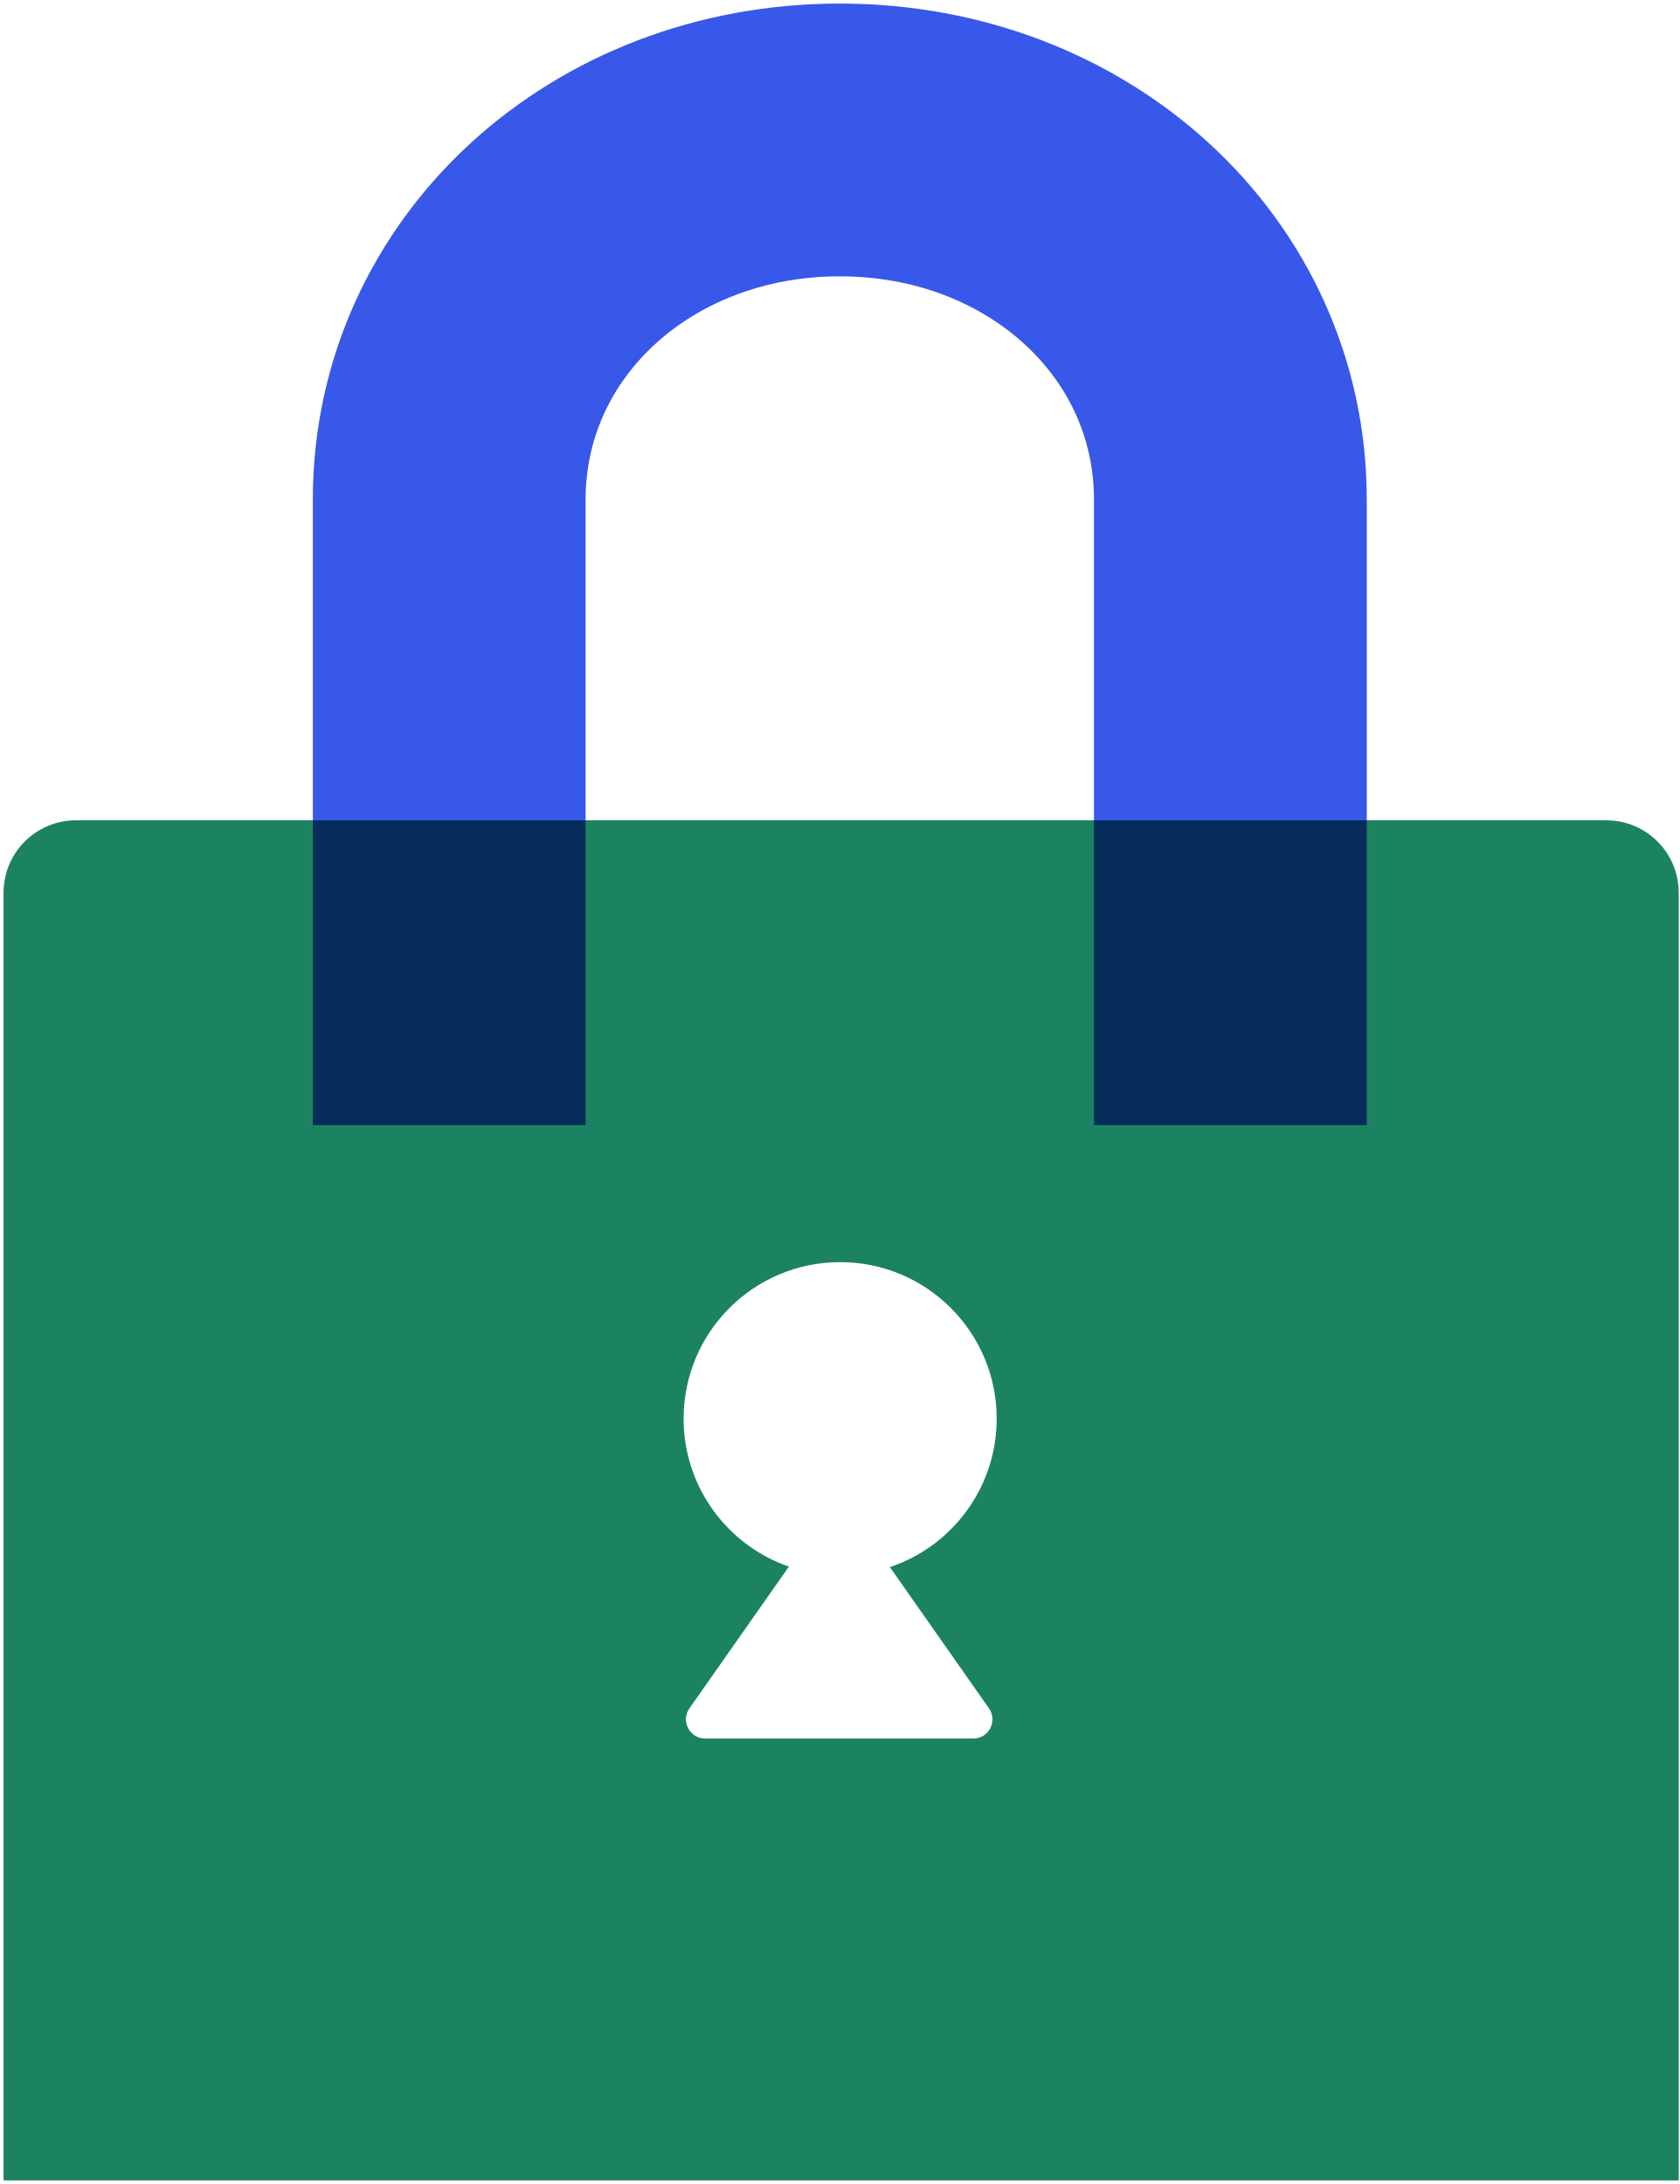
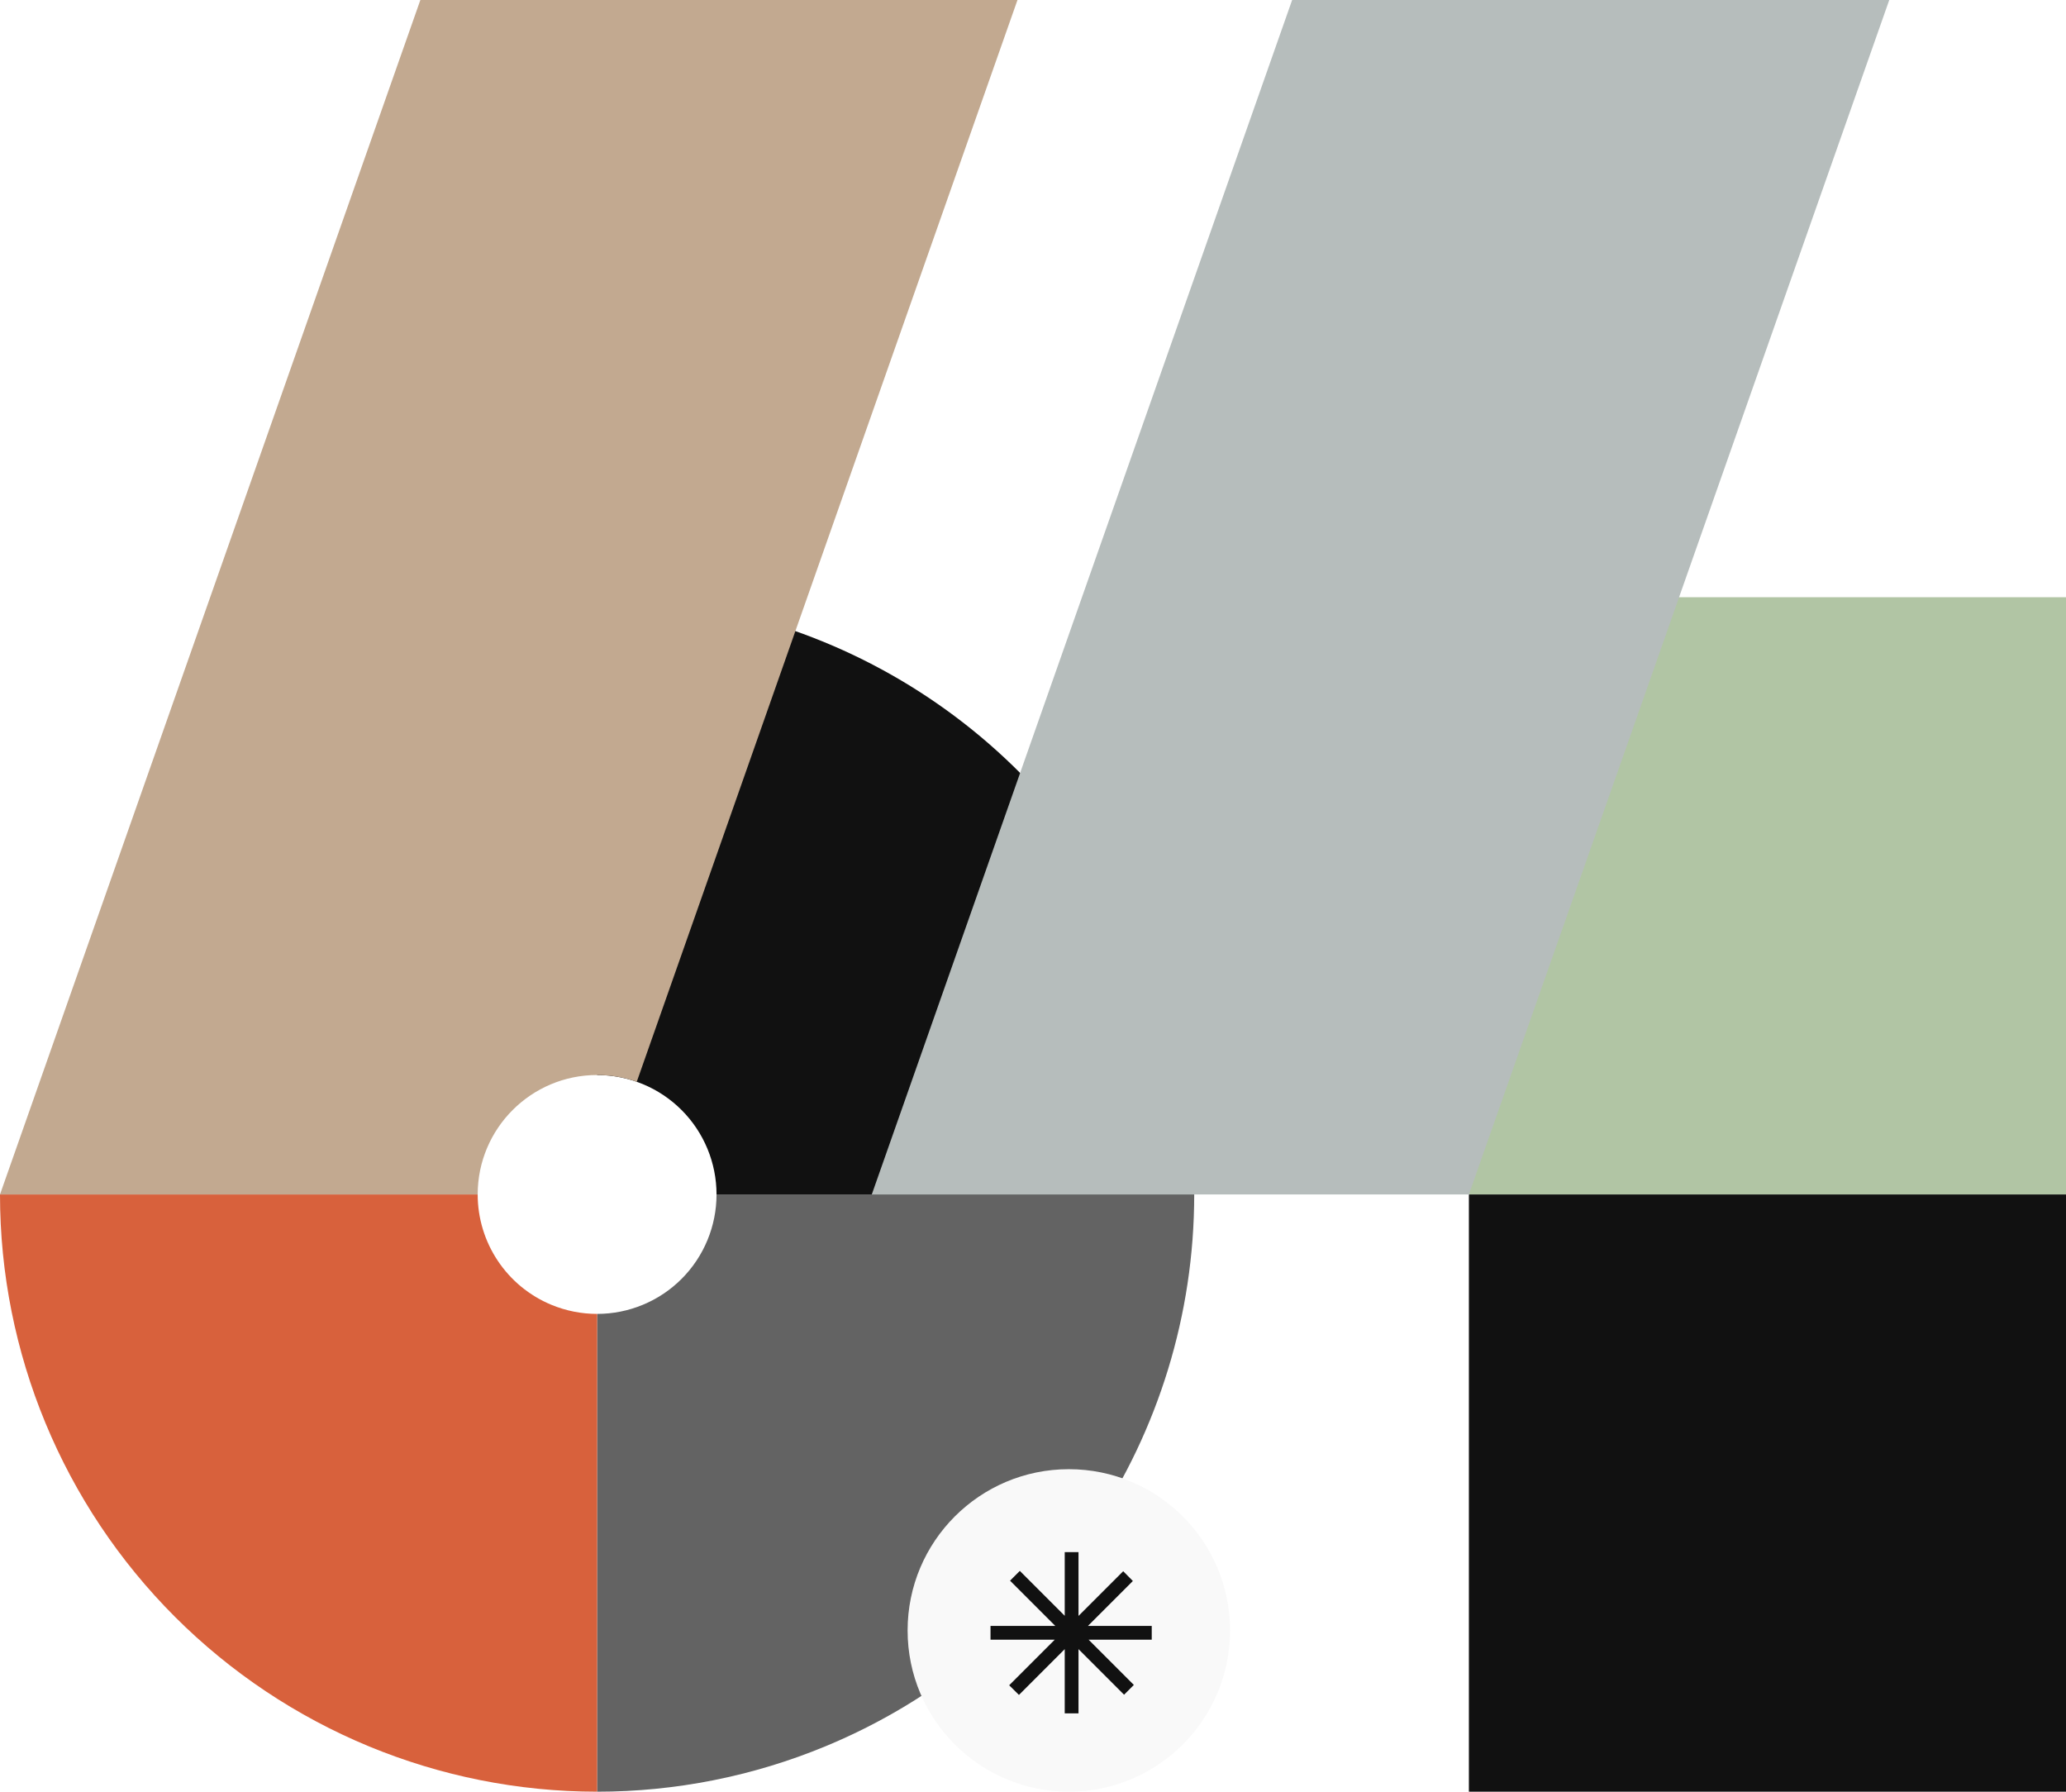
- <svg xmlns="http://www.w3.org/2000/svg" width="396" height="515" viewBox="0 0 396 515" fill="none" aria-hidden="true" focusable="false">
-   <path d="M105.927 265.31V117.777C105.927 70.144 146.465 33 198.02 33c51.555 0 92.094 37.144 92.094 84.777V265.31" stroke="#3858E9" stroke-width="64.323" />
-   <path fill-rule="evenodd" clip-rule="evenodd" d="M17.904 193.434c-9.427 0-17.068 7.642-17.068 17.068v303.643h395V210.502c0-9.426-7.642-17.068-17.068-17.068H17.904Zm217.11 141.097c0 16.284-10.545 30.106-25.18 35.007l23.361 33.29c2.107 3.002-.041 7.132-3.708 7.132h-63.205c-3.667 0-5.814-4.13-3.708-7.132l23.446-33.41c-14.451-5.005-24.827-18.734-24.827-34.887 0-20.385 16.526-36.911 36.911-36.911s36.91 16.526 36.91 36.911Z" fill="#1B8362" style="mix-blend-mode:multiply" />
+ <svg xmlns="http://www.w3.org/2000/svg" width="346" height="300" fill="none" viewBox="0 0 346 300">
+   <path fill="#636363" d="M200 200a100.006 100.006 0 0 1-61.732 92.388A100.006 100.006 0 0 1 100 300v-80a20.006 20.006 0 0 0 14.142-5.858A20.006 20.006 0 0 0 120 200h80Z" />
+   <path fill="#111" d="M100 100a100.006 100.006 0 0 1 92.388 61.732A100.006 100.006 0 0 1 200 200h-80a20.006 20.006 0 0 0-5.858-14.142A20.006 20.006 0 0 0 100 180v-80Z" />
+   <path fill="#D8613C" d="M100 300a100.01 100.01 0 0 1-70.71-29.289A100 100 0 0 1 0 200h80a20.005 20.005 0 0 0 12.346 18.478A20.002 20.002 0 0 0 100 220v80Z" />
+   <path fill="#C2A990" fill-rule="evenodd" d="M170.4 0h-100L0 200h80c0-11.046 8.954-20 20-20 2.329 0 4.564.398 6.642 1.129L170.4 0Z" clip-rule="evenodd" />
+   <path fill="#B1C5A4" d="M246 100h100v100H246z" />
+   <path fill="#111" d="M246 200h100v100H246z" />
+   <path fill="#B6BDBC" d="M216.4 0h100L246 200H146L216.4 0Z" />
+   <circle cx="179" cy="273" r="27" fill="#F9F9F9" />
+   <path fill="#111" d="M180.621 259.886v10.683l7.486-7.485 1.617 1.635-7.522 7.522h10.684v2.308h-10.575l7.577 7.576-1.636 1.636-7.631-7.632v10.757h-2.307v-10.757l-7.668 7.668-1.635-1.617 7.631-7.631h-10.756v-2.308h10.847l-7.577-7.577 1.636-1.635 7.522 7.522v-10.665h2.307Z" />
</svg>
